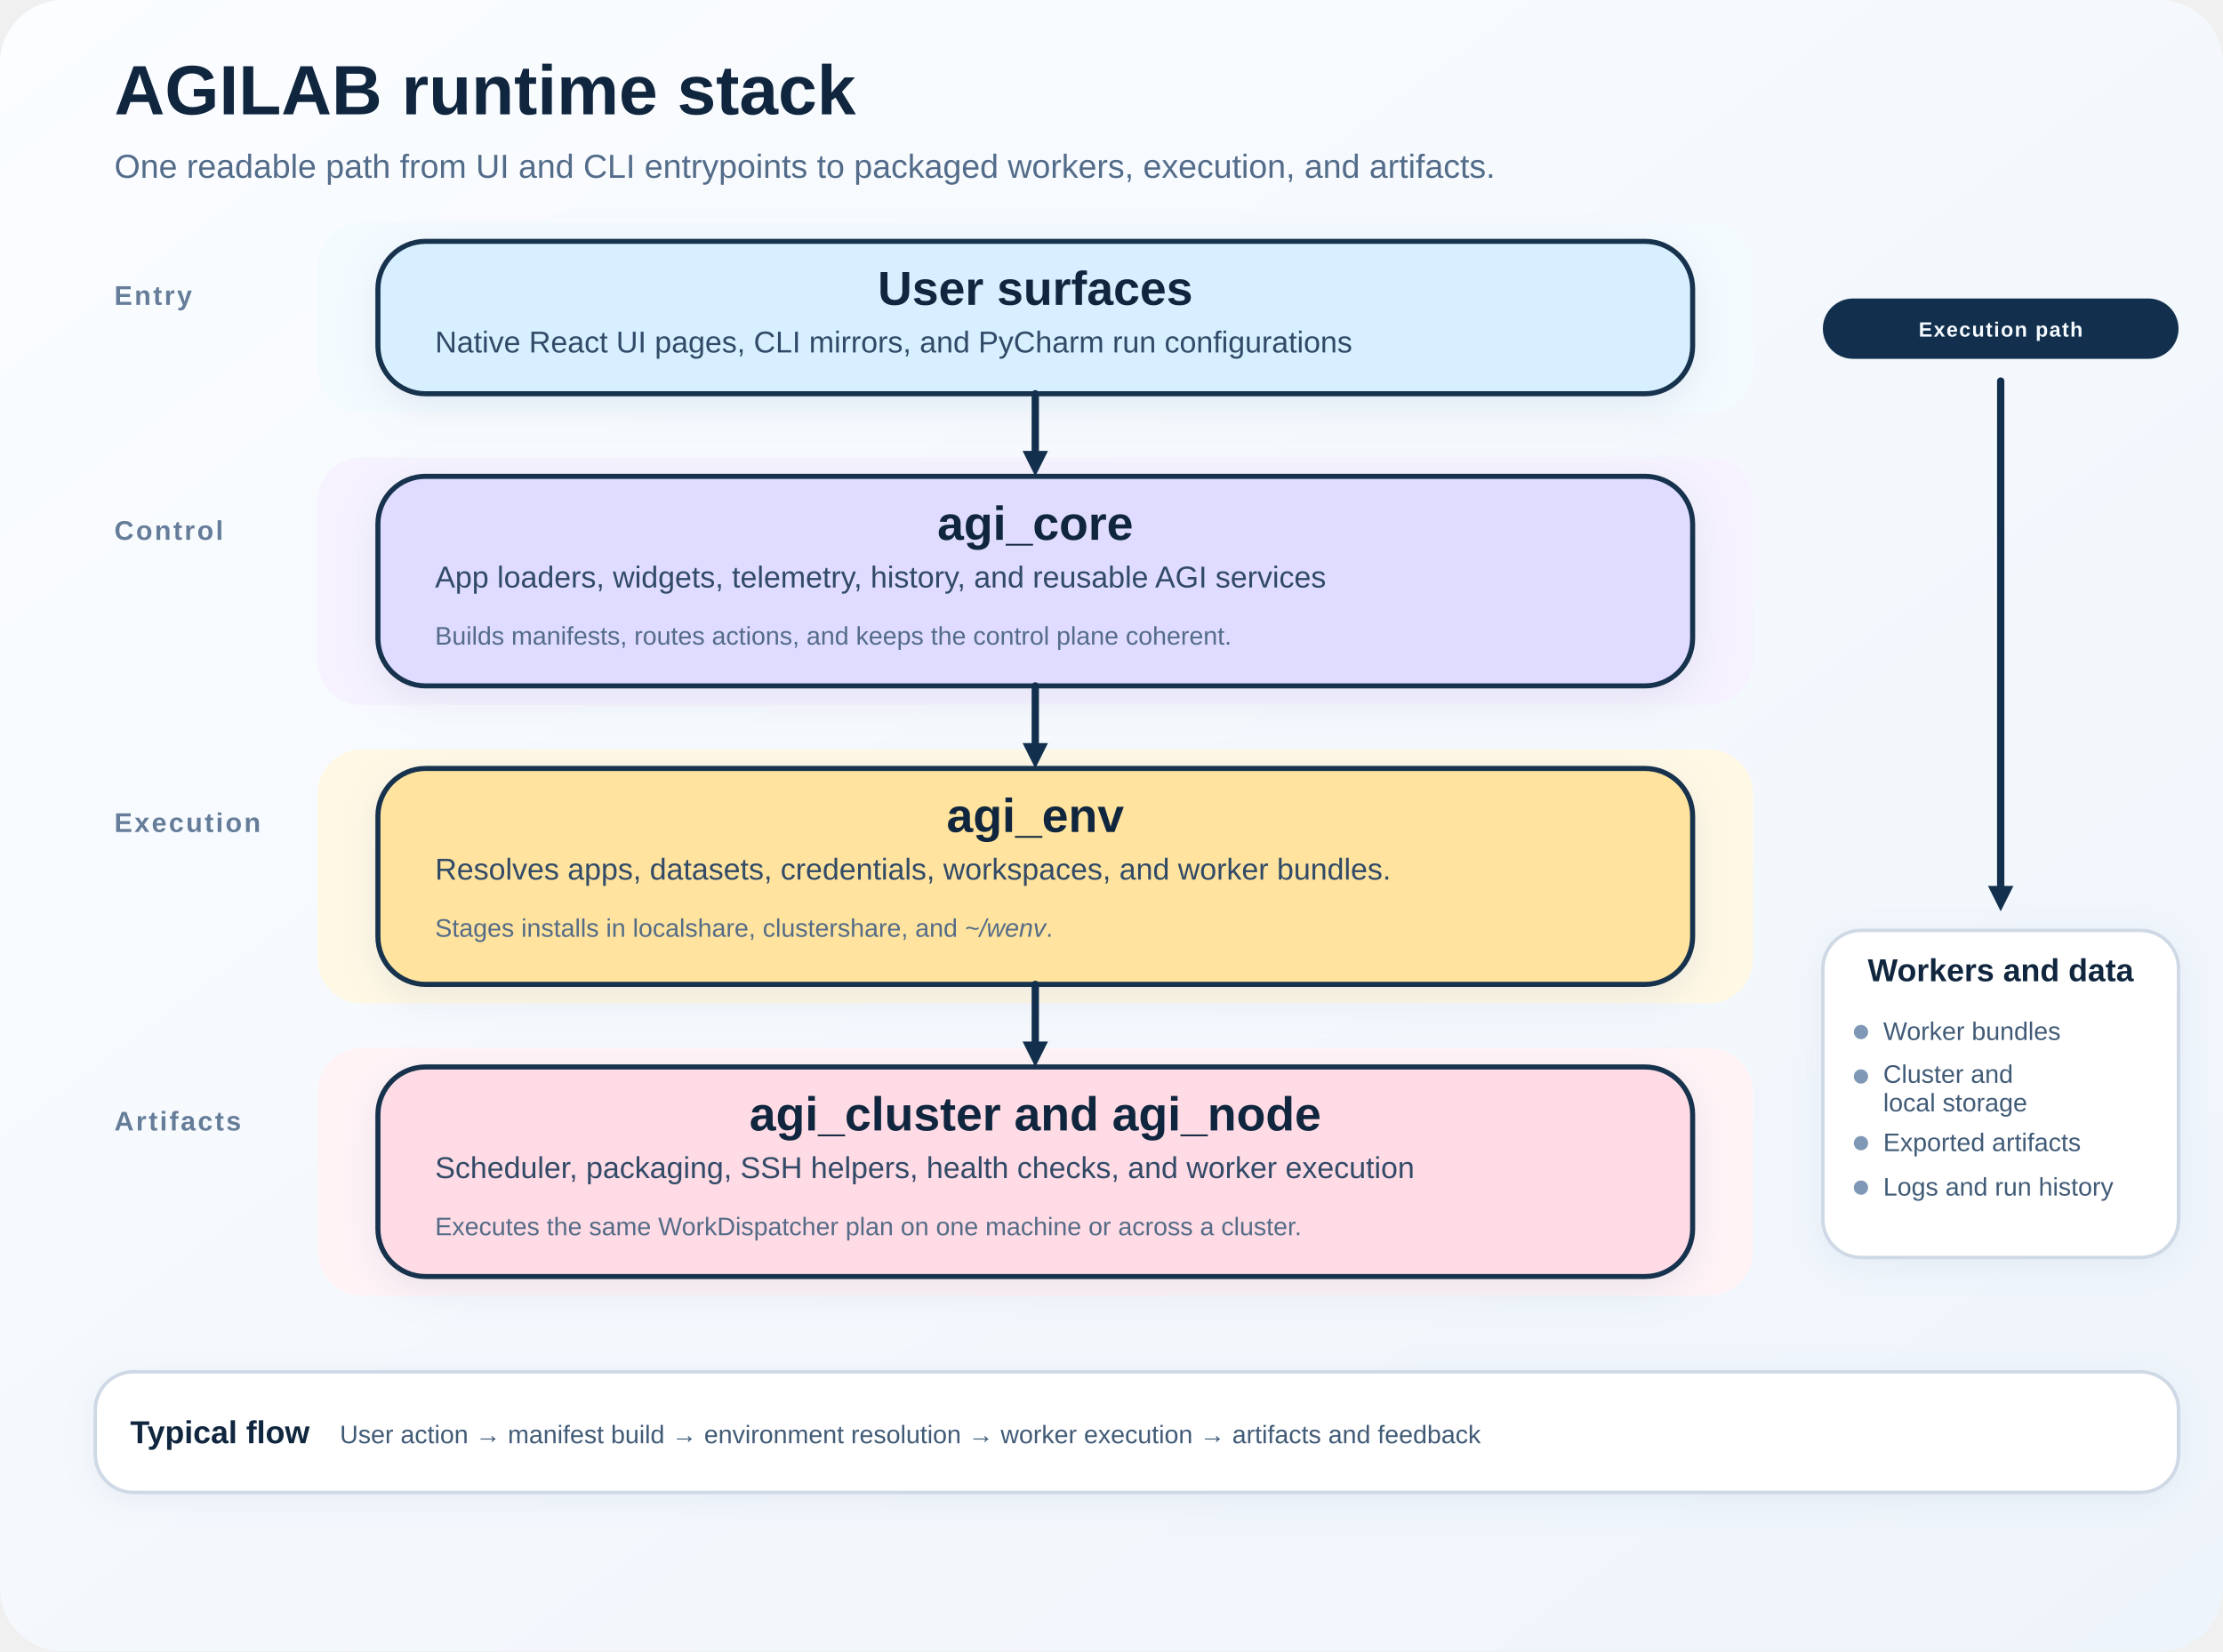
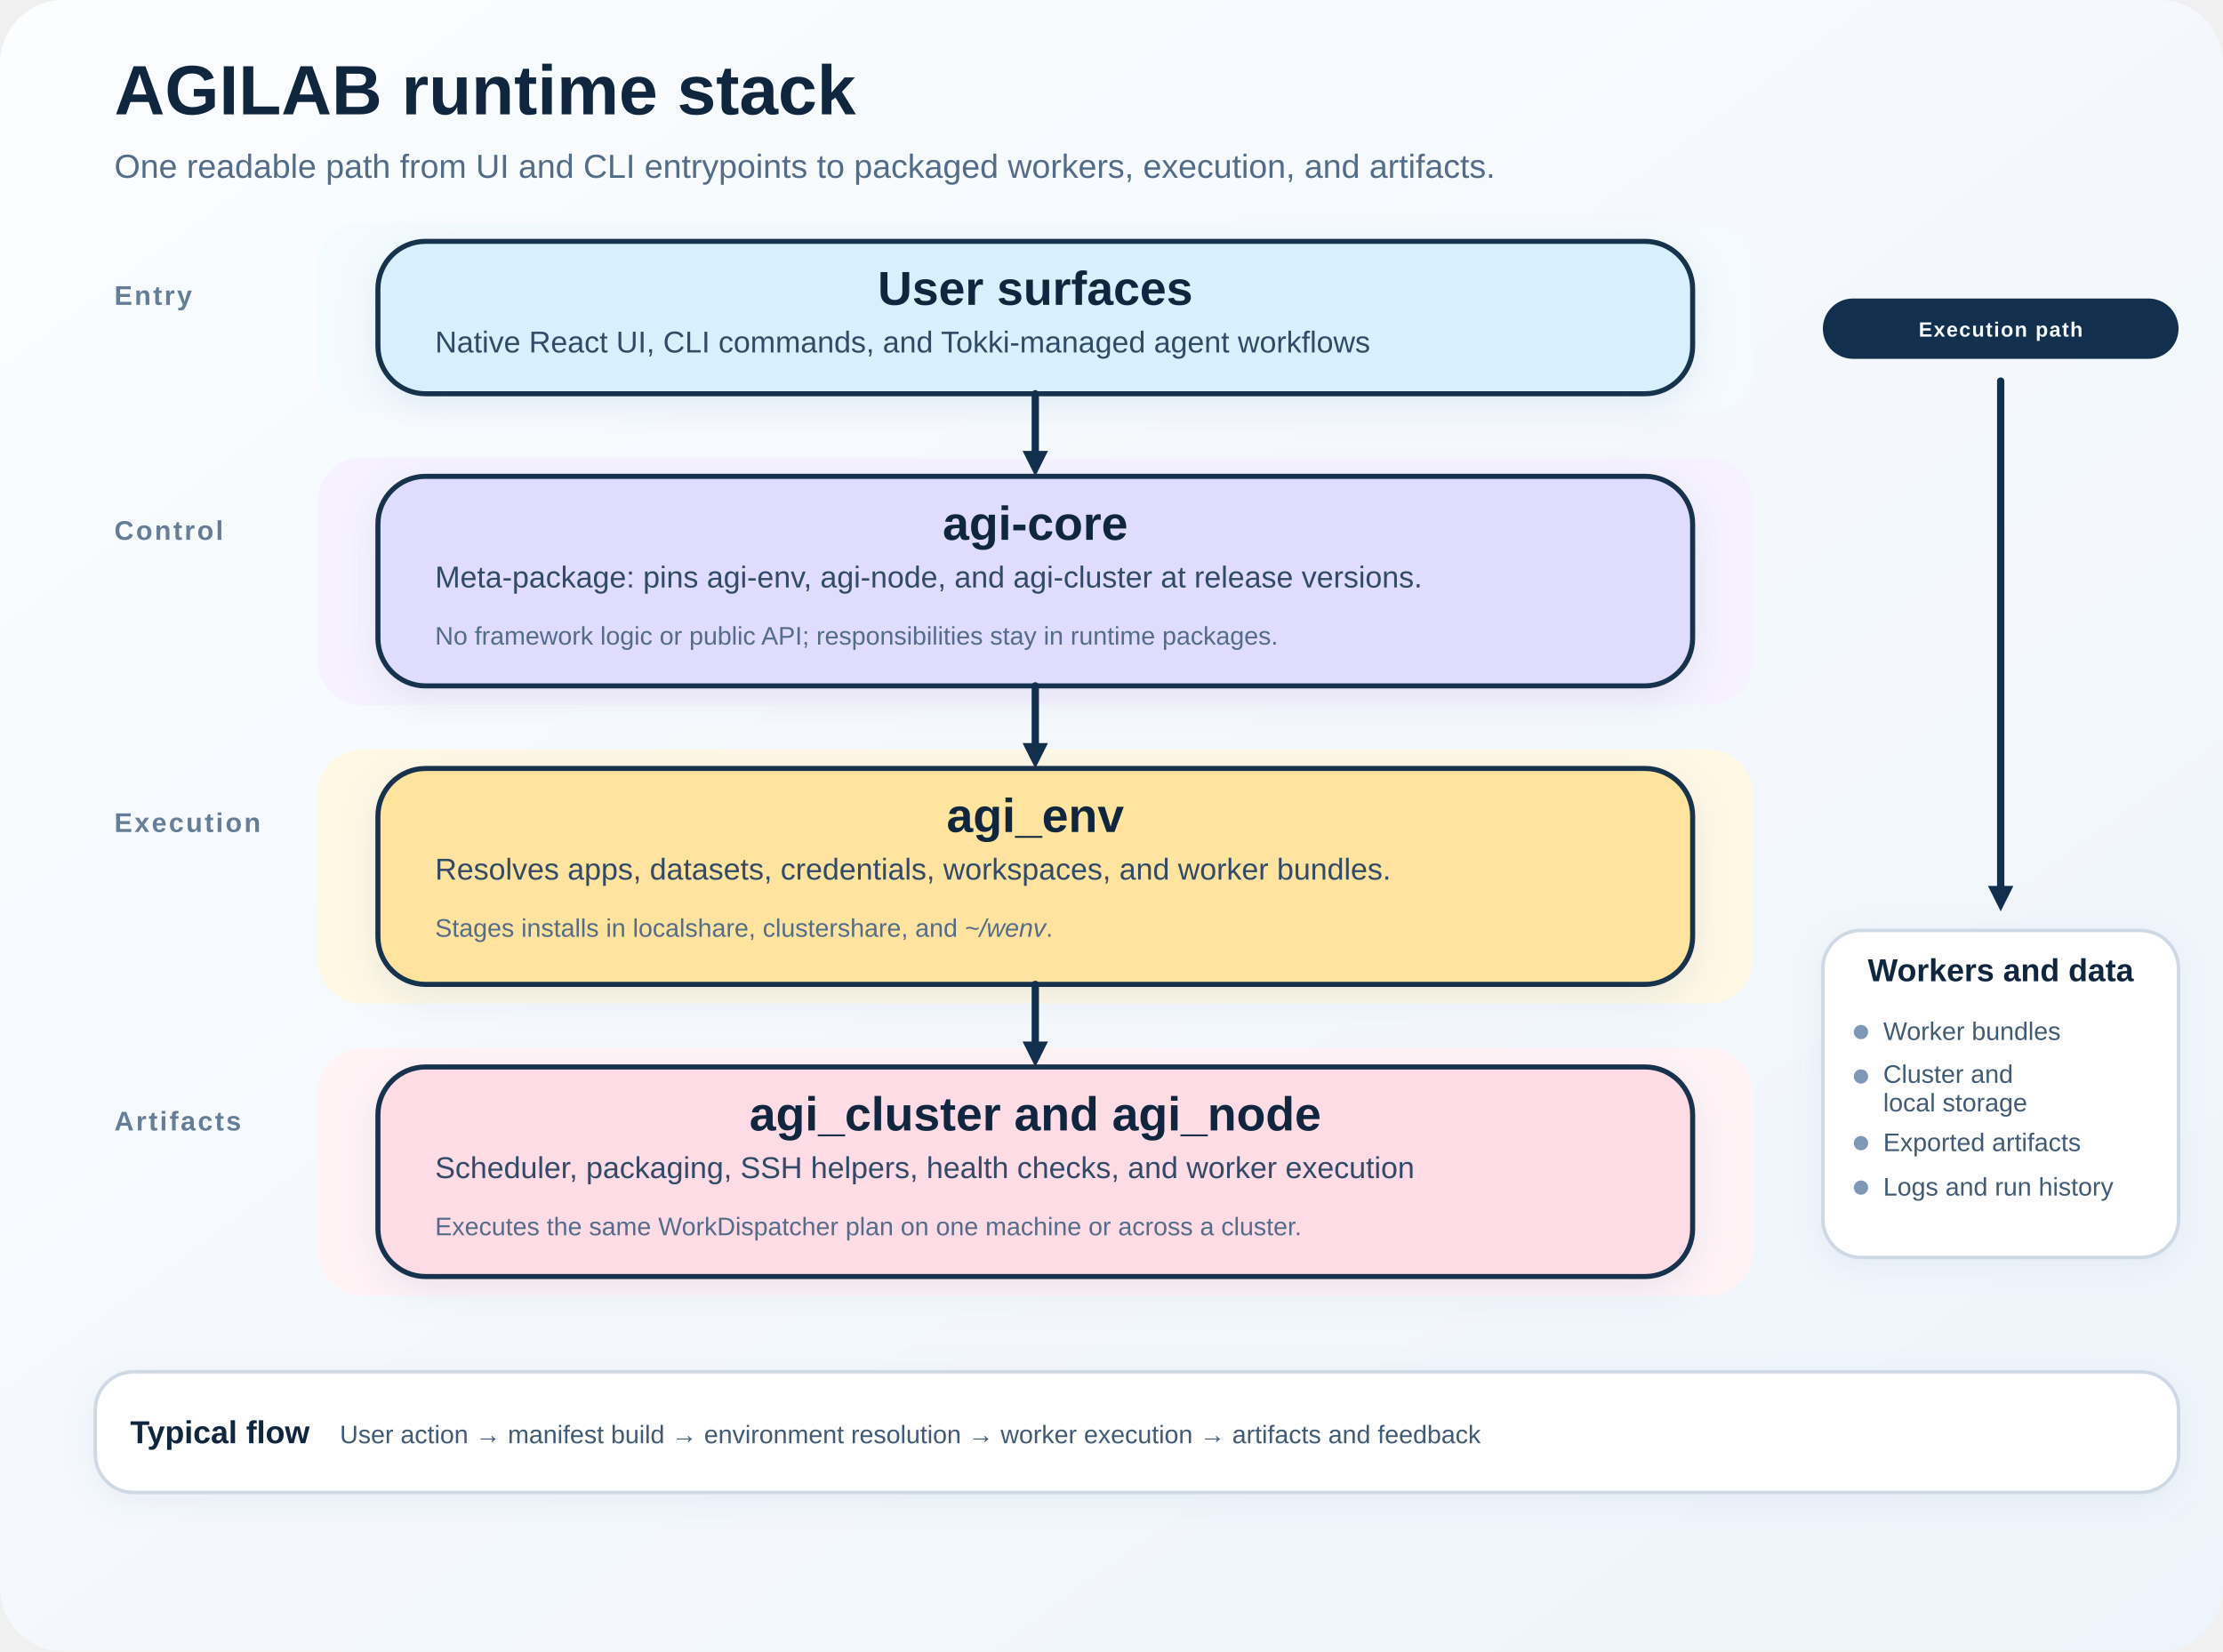
<svg xmlns="http://www.w3.org/2000/svg" width="1400" height="1040" viewBox="0 0 1400 1040" role="img" aria-labelledby="title desc">
  <defs>
    <style>
      text {
        font-family: Arial, Helvetica, sans-serif;
        fill: #10263e;
      }
      .title {
        font-size: 44px;
        font-weight: 700;
      }
      .subtitle {
        font-size: 21px;
        fill: #536c8a;
      }
      .lane-label {
        font-size: 17px;
        font-weight: 700;
        letter-spacing: 0.08em;
        text-transform: uppercase;
        fill: #657d99;
      }
      .box {
        stroke: #12304d;
        stroke-width: 3.2;
        rx: 30;
        ry: 30;
        filter: url(#shadow);
      }
      .box-title {
        font-size: 30px;
        font-weight: 700;
      }
      .box-body {
        font-size: 19px;
        fill: #314a67;
      }
      .box-note {
        font-size: 16px;
        fill: #546c87;
      }
      .callout {
        stroke: #cfd9e6;
        stroke-width: 2.2;
        rx: 24;
        ry: 24;
        filter: url(#shadow-soft);
      }
      .callout-title {
        font-size: 20px;
        font-weight: 700;
      }
      .callout-body {
        font-size: 16px;
        fill: #415b77;
      }
      .arrow {
        stroke: #12304d;
        stroke-width: 4.6;
        stroke-linecap: round;
      }
      .arrow-soft {
        stroke: #7d92ae;
        stroke-width: 3.4;
        stroke-linecap: round;
      }
      .arrow-head {
        fill: #12304d;
      }
      .arrow-head-soft {
        fill: #7d92ae;
      }
      .badge {
        fill: #12304d;
      }
      .badge-text {
        font-size: 13px;
        font-weight: 700;
        fill: #f7fbff;
        letter-spacing: 0.06em;
        text-transform: uppercase;
      }
      .bullet {
        fill: #7f98b5;
      }
    </style>
    <linearGradient id="bg" x1="0%" y1="0%" x2="100%" y2="100%">
      <stop offset="0%" stop-color="#fbfdff" />
      <stop offset="100%" stop-color="#eef4fb" />
    </linearGradient>
    <filter id="shadow" filterUnits="userSpaceOnUse" x="-35" y="-28" width="898" height="206">
      <feDropShadow dx="0" dy="7" stdDeviation="11" flood-color="#90a5c1" flood-opacity="0.18" />
    </filter>
    <filter id="shadow-soft" filterUnits="userSpaceOnUse" x="-29" y="-24" width="1370" height="264">
      <feDropShadow dx="0" dy="5" stdDeviation="9" flood-color="#90a5c1" flood-opacity="0.13" />
    </filter>
  </defs>
  <rect width="1400" height="1040" fill="url(#bg)" rx="40" ry="40" />
  <g transform="translate(72,72)">
    <text class="title" x="0" y="0">AGILAB runtime stack</text>
    <text class="subtitle" x="0" y="40">One readable path from UI and CLI entrypoints to packaged workers, execution, and artifacts.</text>
  </g>
  <rect x="200" y="140" width="904" height="120" fill="#f4fbff" rx="28" ry="28" />
  <rect x="200" y="288" width="904" height="156" fill="#f6f2ff" rx="28" ry="28" />
  <rect x="200" y="472" width="904" height="160" fill="#fff8e5" rx="28" ry="28" />
  <rect x="200" y="660" width="904" height="156" fill="#fff3f6" rx="28" ry="28" />
  <g transform="translate(72,154)">
    <text class="lane-label" x="0" y="38">Entry</text>
    <text class="lane-label" x="0" y="186">Control</text>
    <text class="lane-label" x="0" y="370">Execution</text>
    <text class="lane-label" x="0" y="558">Artifacts</text>
  </g>
  <g transform="translate(238,152)">
    <rect class="box" width="828" height="96" fill="#d8efff" />
    <text class="box-title" x="414" y="40" text-anchor="middle">User surfaces</text>
    <text class="box-body" x="36" y="70">
-       <tspan x="36" dy="0">Native React UI pages, CLI mirrors, and PyCharm run configurations</tspan>
+       <tspan x="36" dy="0">Native React UI, CLI commands, and Tokki-managed agent workflows</tspan>
    </text>
  </g>
  <g transform="translate(238,300)">
    <rect class="box" width="828" height="132" fill="#dfdcff" />
-     <text class="box-title" x="414" y="40" text-anchor="middle">agi_core</text>
+     <text class="box-title" x="414" y="40" text-anchor="middle">agi-core</text>
    <text class="box-body" x="36" y="70">
-       <tspan x="36" dy="0">App loaders, widgets, telemetry, history, and reusable AGI services</tspan>
+       <tspan x="36" dy="0">Meta-package: pins agi-env, agi-node, and agi-cluster at release versions.</tspan>
    </text>
    <text class="box-note" x="36" y="106">
-       <tspan x="36" dy="0">Builds manifests, routes actions, and keeps the control plane coherent.</tspan>
+       <tspan x="36" dy="0">No framework logic or public API; responsibilities stay in runtime packages.</tspan>
    </text>
  </g>
  <g transform="translate(238,484)">
    <rect class="box" width="828" height="136" fill="#ffe39e" />
    <text class="box-title" x="414" y="40" text-anchor="middle">agi_env</text>
    <text class="box-body" x="36" y="70">
      <tspan x="36" dy="0">Resolves apps, datasets, credentials, workspaces, and worker bundles.</tspan>
    </text>
    <text class="box-note" x="36" y="106">
      <tspan x="36" dy="0">Stages installs in localshare, clustershare, and <tspan font-style="italic">~/wenv</tspan>.</tspan>
    </text>
  </g>
  <g transform="translate(238,672)">
    <rect class="box" width="828" height="132" fill="#ffdbe5" />
    <text class="box-title" x="414" y="40" text-anchor="middle">agi_cluster and agi_node</text>
    <text class="box-body" x="36" y="70">
      <tspan x="36" dy="0">Scheduler, packaging, SSH helpers, health checks, and worker execution</tspan>
    </text>
    <text class="box-note" x="36" y="106">
      <tspan x="36" dy="0">Executes the same WorkDispatcher plan on one machine or across a cluster.</tspan>
    </text>
  </g>
  <g transform="translate(1148,188)">
    <rect class="badge" width="224" height="38" rx="19" ry="19" />
    <text class="badge-text" x="112" y="24" text-anchor="middle">Execution path</text>
    <line class="arrow" x1="112" y1="52" x2="112" y2="370" />
    <polygon class="arrow-head" points="104,370 120,370 112,386" />
  </g>
  <g transform="translate(1148,586)">
    <rect class="callout" width="224" height="206" fill="#ffffff" />
    <text class="callout-title" x="112" y="32" text-anchor="middle">Workers and data</text>
    <circle class="bullet" cx="24" cy="64" r="4.5" />
    <text class="callout-body" x="38" y="69">Worker bundles</text>
    <circle class="bullet" cx="24" cy="92" r="4.5" />
    <text class="callout-body" x="38" y="96">
      <tspan x="38" dy="0">Cluster and</tspan>
      <tspan x="38" dy="18">local storage</tspan>
    </text>
    <circle class="bullet" cx="24" cy="134" r="4.5" />
    <text class="callout-body" x="38" y="139">Exported artifacts</text>
    <circle class="bullet" cx="24" cy="162" r="4.5" />
    <text class="callout-body" x="38" y="167">Logs and run history</text>
  </g>
  <g transform="translate(60,864)">
    <rect class="callout" width="1312" height="76" fill="#ffffff" />
    <text class="callout-title" x="22" y="45">Typical flow</text>
    <text class="callout-body" x="154" y="45">
      <tspan x="154" dy="0">User action → manifest build → environment resolution → worker execution → artifacts and feedback</tspan>
    </text>
  </g>
  <line class="arrow" x1="652" y1="248" x2="652" y2="284" />
  <polygon class="arrow-head" points="644,284 660,284 652,300" />
  <line class="arrow" x1="652" y1="432" x2="652" y2="468" />
  <polygon class="arrow-head" points="644,468 660,468 652,484" />
  <line class="arrow" x1="652" y1="620" x2="652" y2="656" />
  <polygon class="arrow-head" points="644,656 660,656 652,672" />
</svg>
